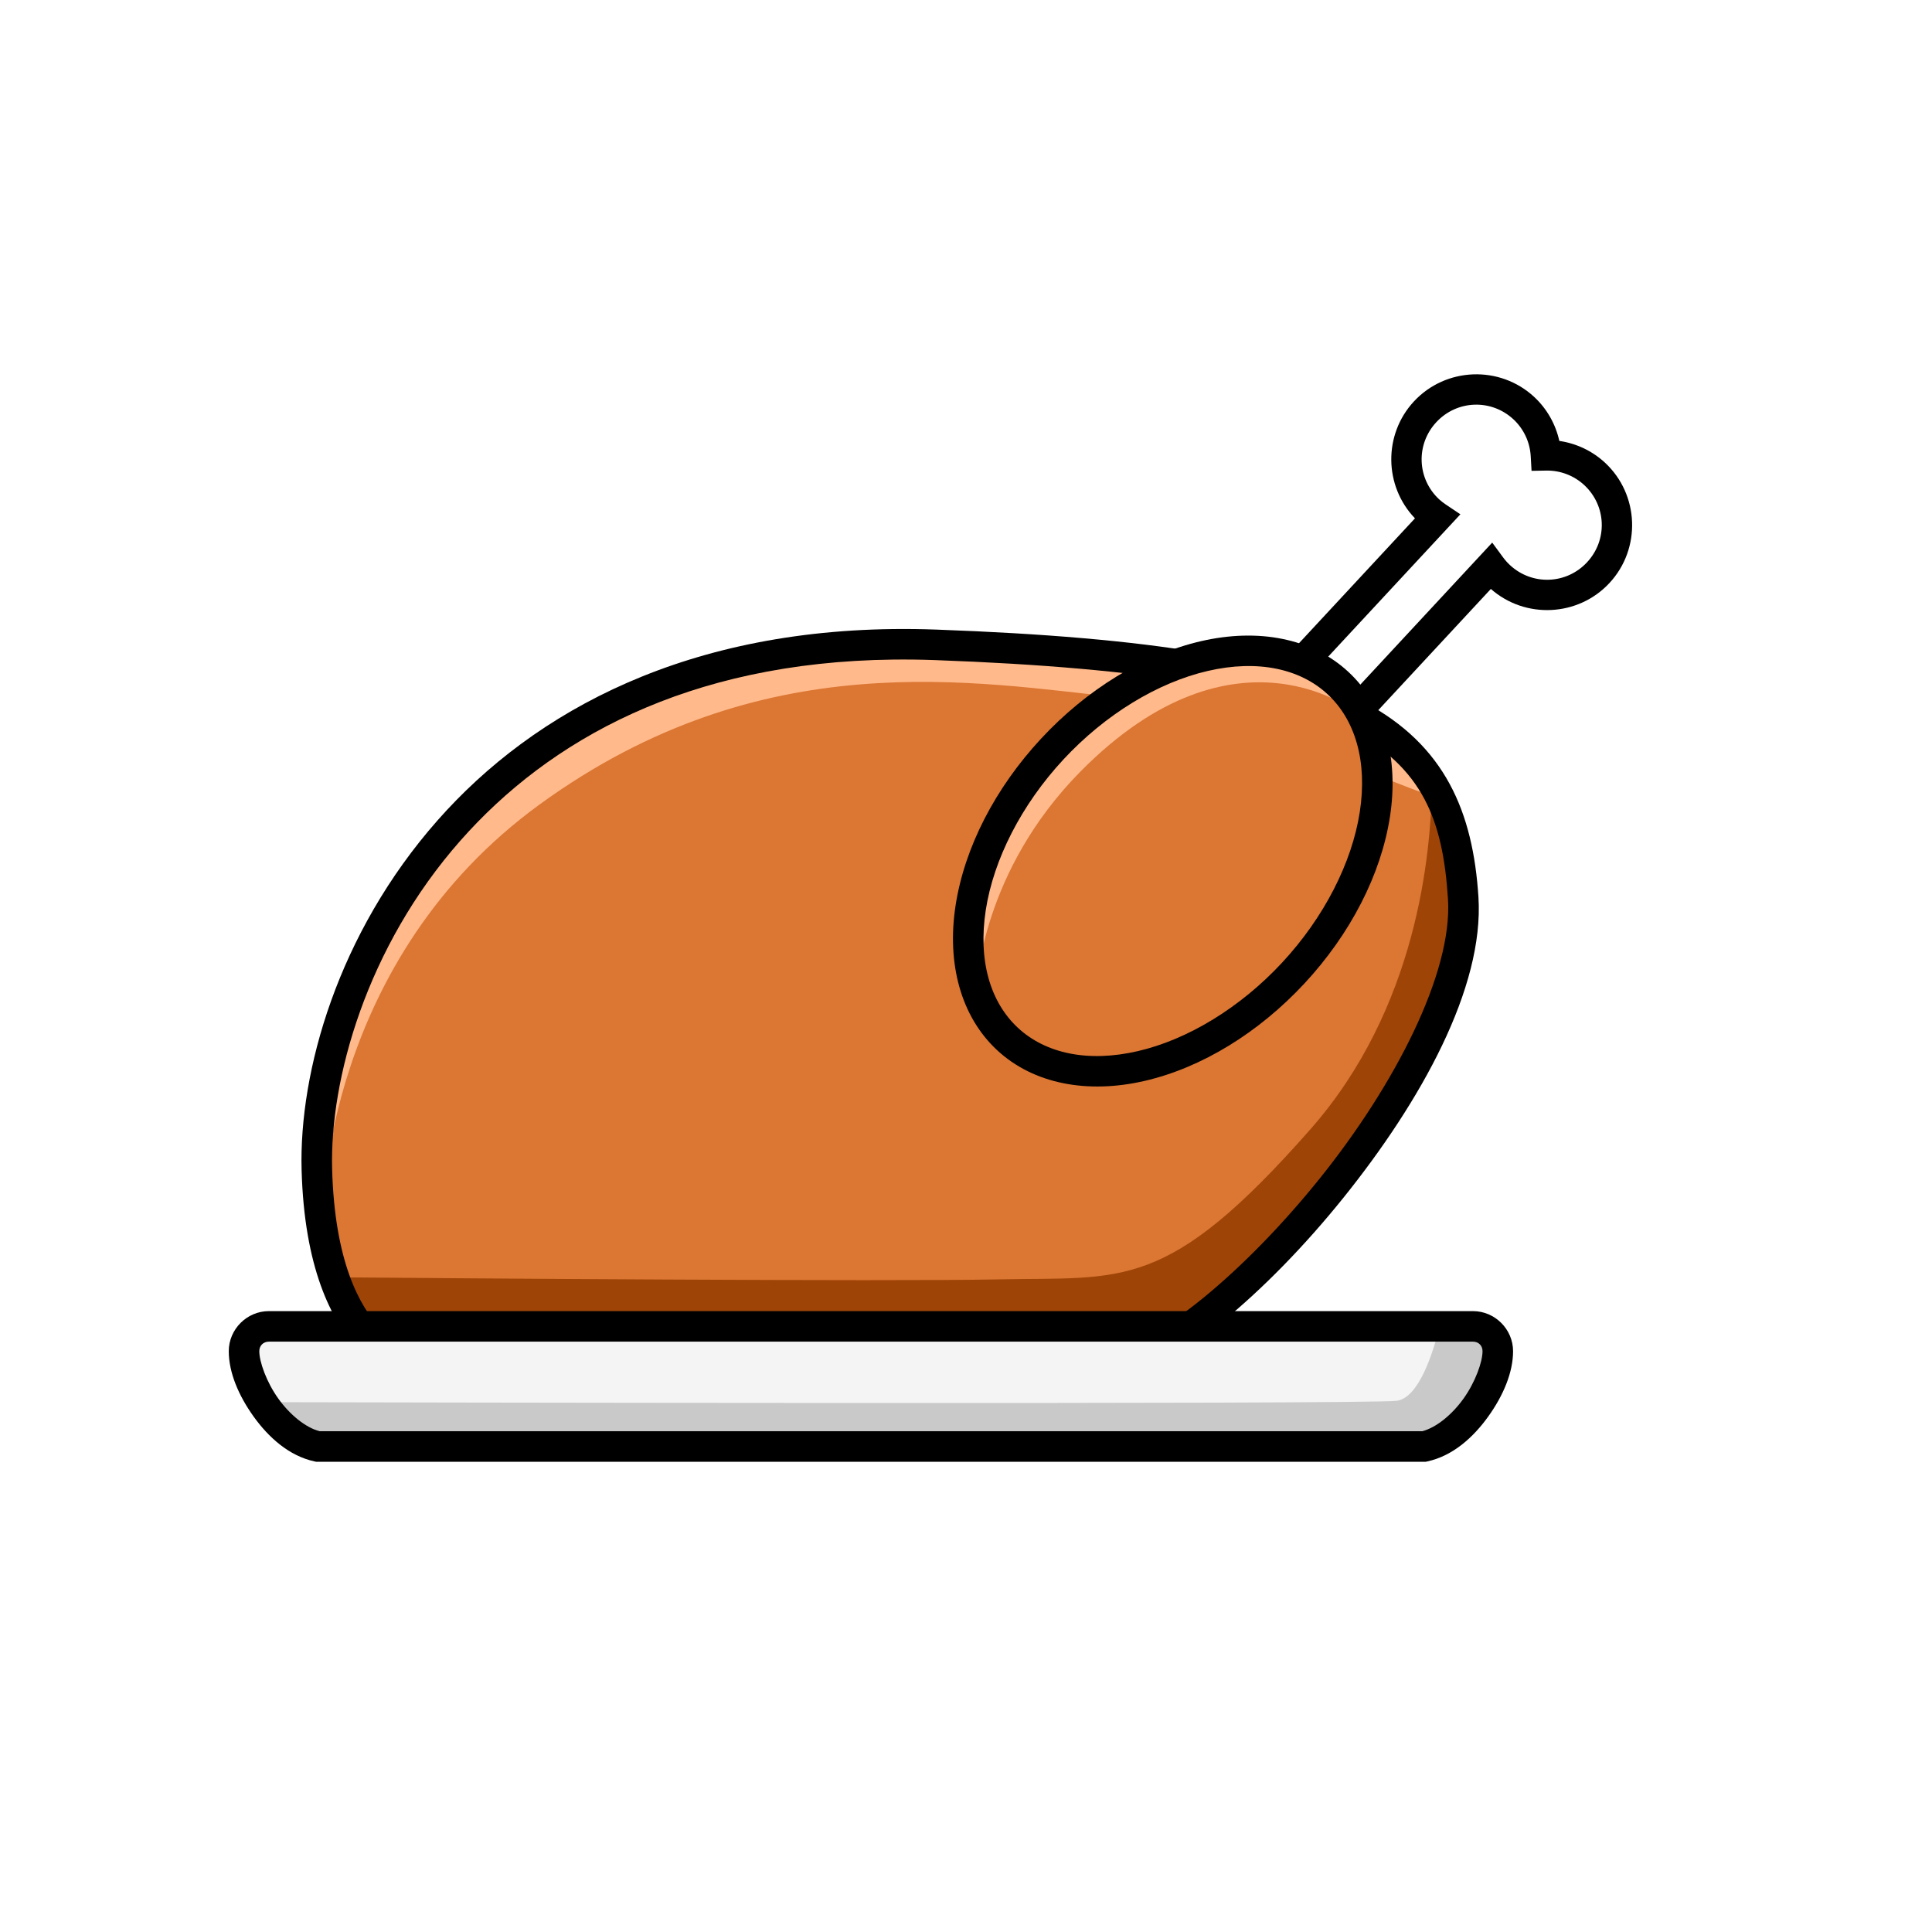
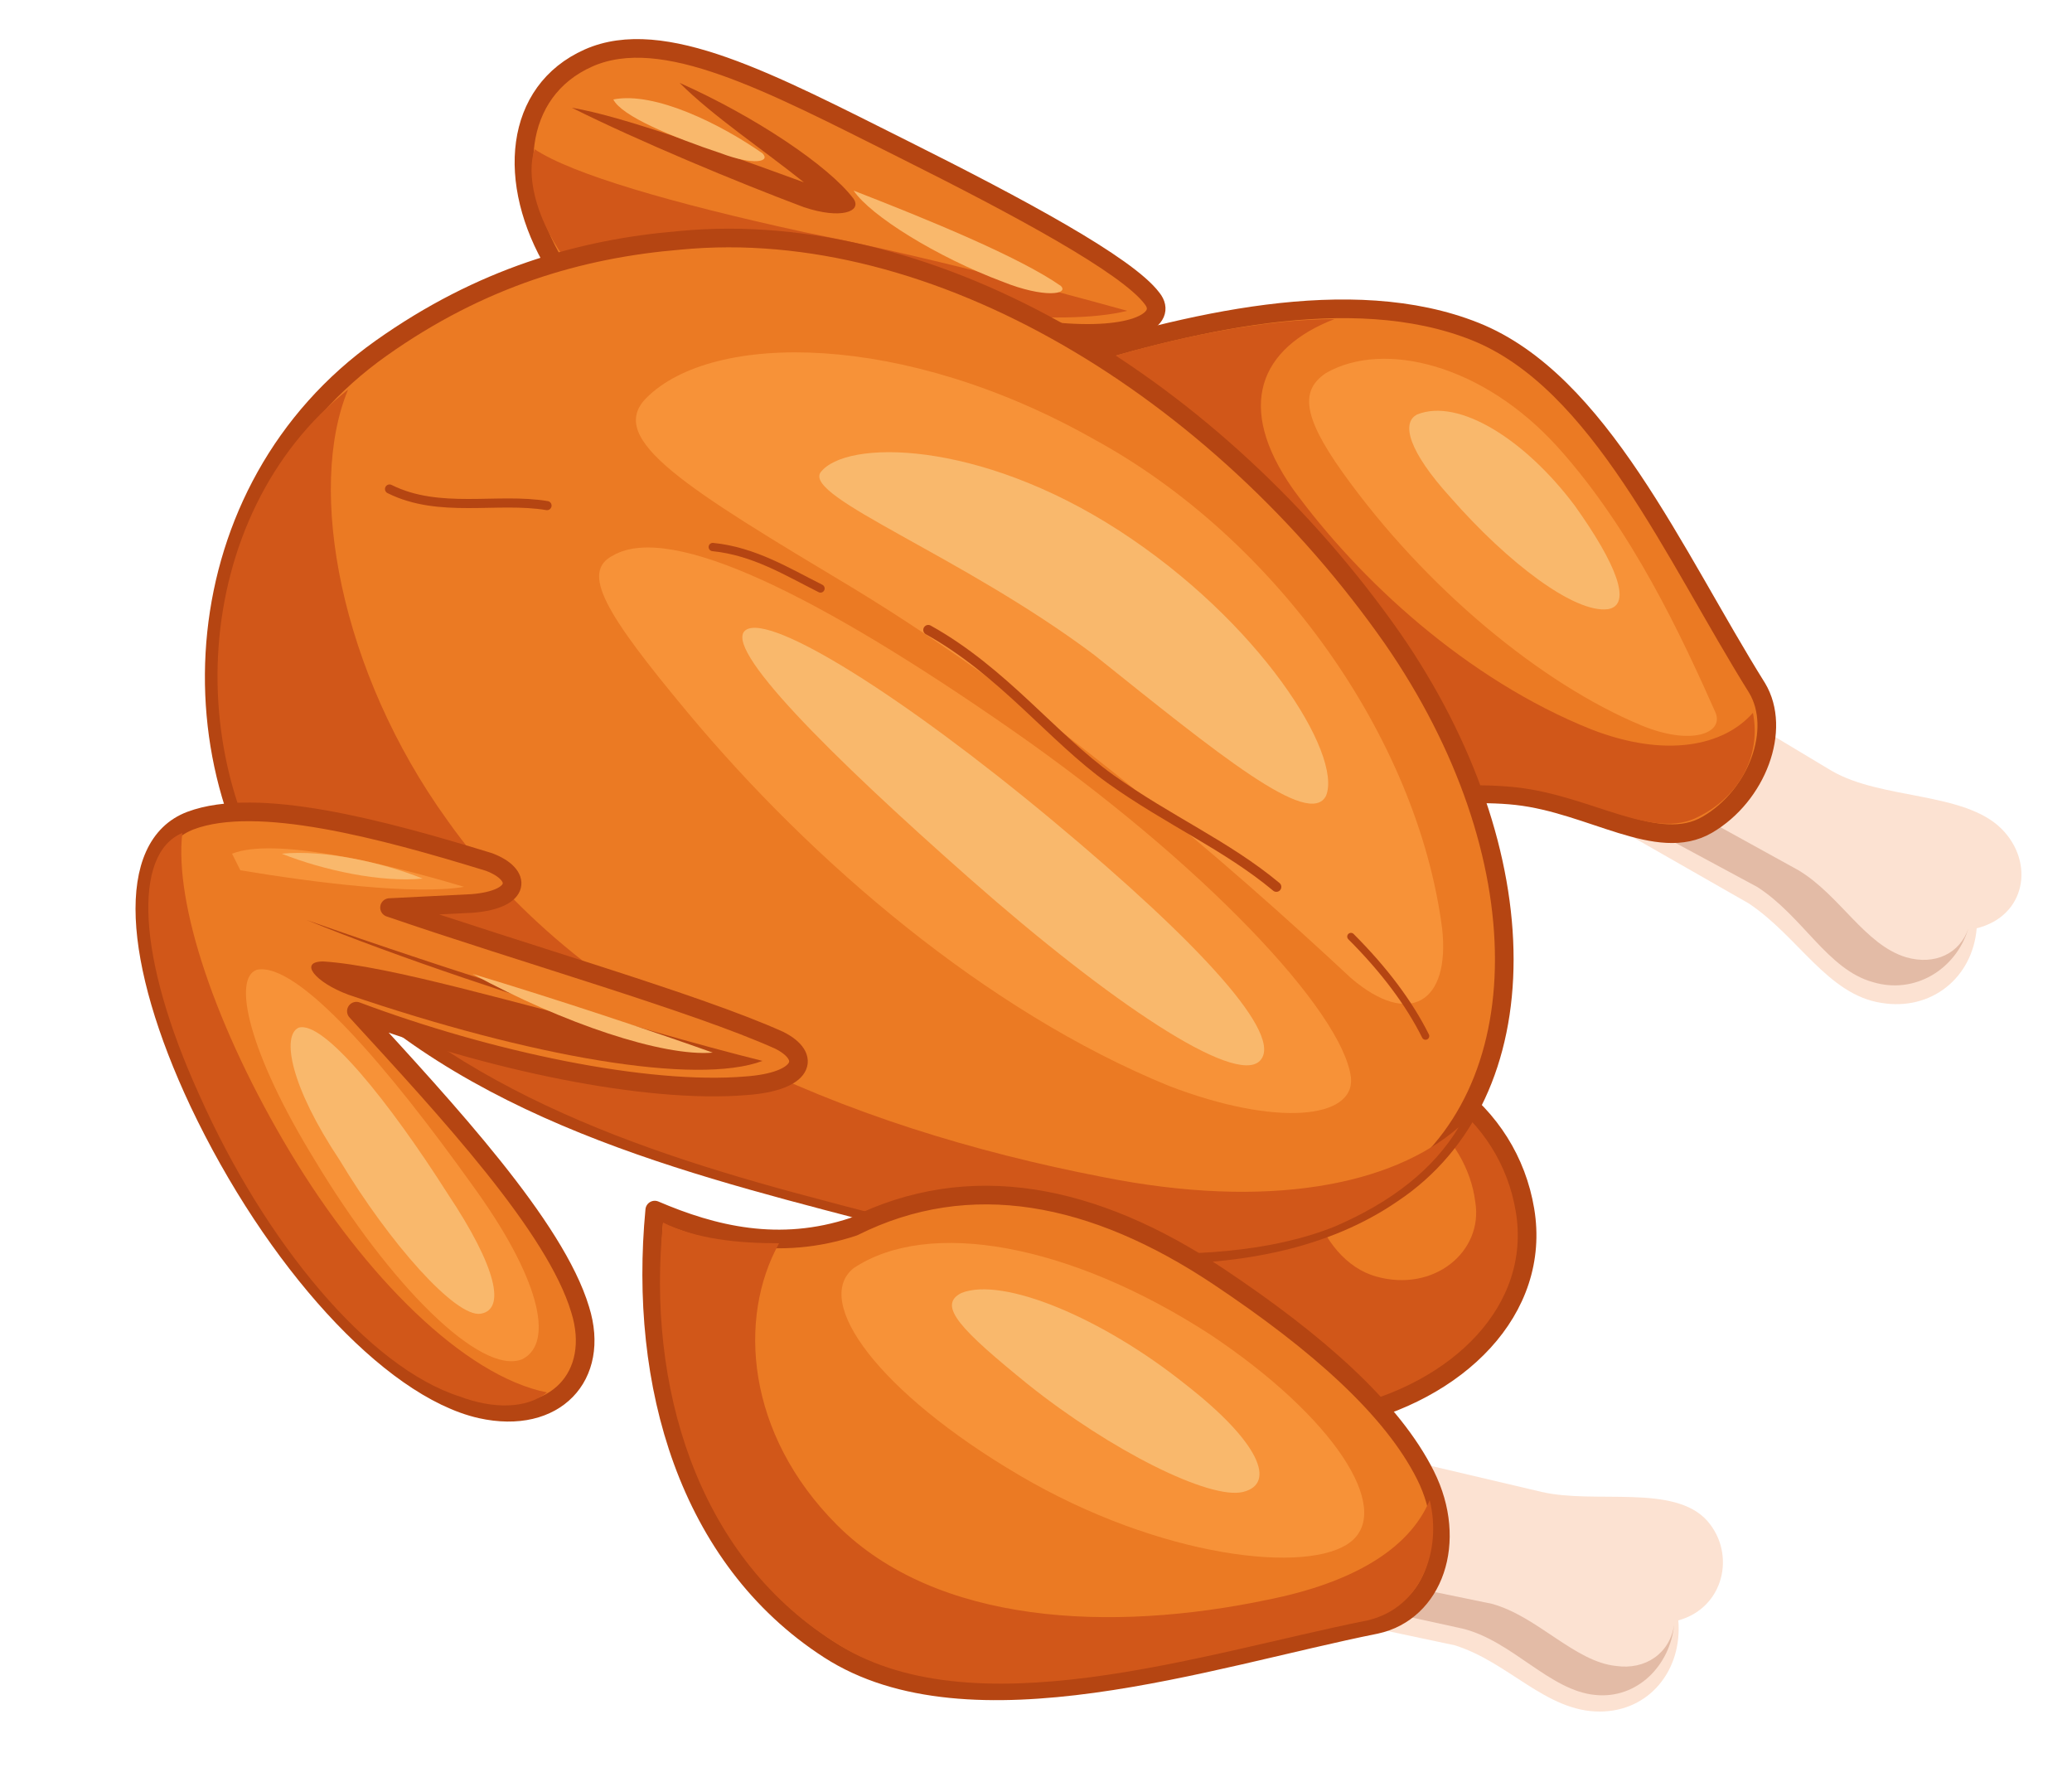
- <svg xmlns="http://www.w3.org/2000/svg" width="3750" height="3750" viewBox="0 0 3750 3750">
-   <path fill-rule="nonzero" fill="rgb(85.938%, 46.263%, 19.994%)" fill-opacity="1" d="M 812.707 2655.609 C 812.707 2655.609 625.172 2635.328 615.035 2270.398 C 604.898 1905.469 908.996 1218.648 1816.262 1251.641 C 2652.559 1282.051 2819.82 1423.961 2840.09 1743.281 C 2860.371 2062.59 2368.73 2620.121 2150.781 2655.609 C 1932.84 2691.078 812.707 2655.609 812.707 2655.609 Z M 812.707 2655.609 " />
-   <path fill-rule="nonzero" fill="rgb(61.914%, 26.66%, 2.745%)" fill-opacity="1" d="M 2779.25 1519.18 C 2778.25 1659.301 2749.699 1957.629 2543.59 2191.84 C 2264.82 2508.621 2181.191 2478.211 1937.91 2483.281 C 1722.809 2487.762 867.215 2481.012 648.578 2479.23 C 705.16 2643.621 812.707 2655.609 812.707 2655.609 C 812.707 2655.609 1932.84 2691.09 2150.781 2655.609 C 2368.73 2620.121 2860.371 2062.59 2840.09 1743.281 C 2834.531 1655.641 2817.75 1581.449 2779.25 1519.18 Z M 2779.25 1519.18 " />
-   <path fill-rule="nonzero" fill="rgb(100%, 72.459%, 54.102%)" fill-opacity="1" d="M 1732.969 1250.621 C 890.301 1261.262 605.215 1916.871 615.035 2270.398 C 616.148 2310.371 619.691 2345.531 624.582 2377.66 C 624.637 2335.301 635.289 1861.18 1047.328 1561.52 C 1480.988 1246.129 1893.141 1324.98 2172.691 1353.648 C 2372.5 1374.141 2652.25 1501.172 2796.988 1551.93 C 2708.68 1365.172 2461.969 1275.121 1816.262 1251.641 C 1787.91 1250.609 1760.148 1250.281 1732.969 1250.621 Z M 1732.969 1250.621 " />
-   <path fill-rule="nonzero" fill="rgb(0%, 0%, 0%)" fill-opacity="1" d="M 1774.539 1220.988 C 1336.672 1215.781 1036.988 1379.66 849.406 1592.191 C 655.777 1811.578 580.105 2080.02 585.418 2271.219 C 590.625 2458.738 642.105 2563.328 696.191 2620.262 C 723.234 2648.73 750.586 2664.98 771.574 2673.969 C 792.562 2682.961 809.52 2685.059 809.52 2685.059 L 810.641 2685.18 L 811.766 2685.219 C 811.766 2685.219 1092 2694.102 1399.59 2698.539 C 1553.379 2700.762 1714.02 2701.871 1850.129 2700.199 C 1986.23 2698.531 2096.309 2694.488 2155.539 2684.852 C 2220.43 2674.289 2293.551 2629.859 2372 2565.961 C 2450.449 2502.07 2532.871 2417.789 2607.871 2324.441 C 2757.871 2137.738 2880.828 1917.262 2869.66 1741.398 C 2859.219 1576.879 2805.238 1446.551 2648.102 1362.961 C 2490.969 1279.379 2237.09 1237.289 1817.34 1222.031 C 1802.93 1221.5 1788.66 1221.16 1774.539 1220.988 Z M 1733.34 1280.23 C 1760.031 1279.91 1787.309 1280.23 1815.191 1281.25 C 2231.73 1296.398 2479.641 1340.48 2620.27 1415.281 C 2760.91 1490.09 2800.699 1590.371 2810.52 1745.16 C 2819.629 1888.609 2706.91 2106.559 2561.672 2287.32 C 2489.059 2377.699 2408.969 2459.422 2334.57 2520.02 C 2260.172 2580.609 2190.102 2619.18 2146.02 2626.359 C 2096.281 2634.461 1984.609 2639.281 1849.398 2640.941 C 1714.191 2642.602 1553.93 2641.5 1400.441 2639.281 C 1096.18 2634.891 820.223 2626.191 815.355 2626.039 C 814.699 2625.98 808.641 2625.379 794.918 2619.5 C 780.426 2613.289 760.262 2601.66 739.156 2579.441 C 696.941 2535.012 649.582 2446.988 644.656 2269.578 C 639.828 2095.852 711.141 1838.41 893.84 1631.41 C 1065.121 1437.34 1332.988 1285.141 1733.34 1280.23 Z M 1733.34 1280.23 " />
-   <path fill-rule="evenodd" fill="rgb(95.702%, 95.702%, 95.702%)" fill-opacity="1" d="M 521.82 2574.512 C 495.148 2574.512 473.672 2595.98 473.672 2622.66 C 473.672 2684.371 539.324 2790.906 616.797 2807.66 L 2764.102 2807.66 C 2841.57 2790.906 2907.219 2684.371 2907.219 2622.66 C 2907.219 2595.98 2885.75 2574.512 2859.07 2574.512 Z M 521.82 2574.512 " />
-   <path fill-rule="nonzero" fill="rgb(78.906%, 78.906%, 78.906%)" fill-opacity="1" d="M 2794.219 2574.512 C 2781.75 2625.27 2754.16 2713.551 2710.852 2718.961 C 2652.262 2726.281 661.145 2721.941 509.648 2721.609 C 536.141 2762.402 574.477 2798.508 616.797 2807.66 L 2764.102 2807.66 C 2841.57 2790.906 2907.219 2684.371 2907.219 2622.66 C 2907.219 2595.98 2885.75 2574.512 2859.07 2574.512 Z M 2794.219 2574.512 " />
-   <path fill-rule="evenodd" fill="rgb(0%, 0%, 0%)" fill-opacity="1" d="M 521.82 2544.879 C 479.242 2544.879 444.039 2580.078 444.039 2622.66 C 444.039 2664.02 463.133 2708.84 492.09 2749.27 C 521.047 2789.707 560.805 2825.867 610.535 2836.621 L 613.629 2837.289 L 2767.27 2837.289 L 2770.359 2836.621 C 2820.09 2825.867 2859.852 2789.707 2888.809 2749.27 C 2917.762 2708.84 2936.859 2664.02 2936.859 2622.66 C 2936.859 2580.078 2901.648 2544.879 2859.07 2544.879 Z M 521.82 2604.141 L 2859.07 2604.141 C 2869.84 2604.141 2877.59 2611.891 2877.59 2622.66 C 2877.59 2643.012 2863.859 2682.32 2840.621 2714.77 C 2818.109 2746.211 2787.551 2771.055 2760.43 2778.027 L 620.461 2778.027 C 593.344 2771.055 562.789 2746.211 540.273 2714.77 C 517.035 2682.32 503.301 2643.012 503.301 2622.66 C 503.301 2611.891 511.051 2604.141 521.82 2604.141 Z M 521.82 2604.141 " />
-   <path fill-rule="evenodd" fill="rgb(100%, 100%, 100%)" fill-opacity="1" d="M 2399.578 1560.93 C 2419.129 1579.078 2449.48 1577.961 2467.629 1558.41 L 2893.738 1099.59 C 2898.77 1106.41 2904.422 1112.762 2910.629 1118.531 C 2936.98 1143 2971.969 1156 3007.91 1154.672 C 3043.852 1153.34 3077.781 1137.789 3102.25 1111.441 C 3126.73 1085.09 3139.73 1050.102 3138.398 1014.172 C 3137.07 978.23 3121.52 944.289 3095.172 919.82 C 3069.512 896.07 3035.66 883.148 3000.711 883.762 C 2998.73 848.852 2983.352 816.059 2957.77 792.219 C 2931.41 767.75 2896.422 754.75 2860.488 756.07 C 2824.551 757.398 2790.609 772.949 2766.141 799.301 C 2741.672 825.648 2728.672 860.641 2730 896.578 C 2731.328 932.52 2746.879 966.449 2773.23 990.93 C 2778.25 995.52 2783.609 999.73 2789.27 1003.52 L 2363.641 1461.84 C 2345.488 1481.379 2346.609 1511.73 2366.16 1529.891 Z M 2399.578 1560.93 " />
-   <path fill-rule="evenodd" fill="rgb(0%, 0%, 0%)" fill-opacity="1" d="M 2379.422 1582.641 C 2410.621 1611.609 2460.371 1609.781 2489.34 1578.578 L 2893.738 1143.129 C 2960.469 1201.91 3063.109 1197.141 3123.969 1131.609 C 3185.82 1065 3181.941 959.961 3115.328 898.109 L 3115.32 898.09 L 3115.301 898.078 C 3090.57 875.191 3059.578 860.59 3026.629 855.84 C 3019.461 823.34 3002.621 793.512 2977.969 770.539 L 2977.93 770.5 C 2911.32 708.648 2806.289 712.531 2744.43 779.141 C 2684.699 843.461 2686.289 943.602 2746.441 1006.102 L 2341.93 1441.672 C 2312.949 1472.871 2314.789 1522.621 2345.988 1551.602 Z M 2419.75 1539.211 L 2386.32 1508.172 C 2378.43 1500.84 2378.02 1489.891 2385.352 1482 L 2834.609 998.25 L 2805.77 978.91 C 2801.379 975.969 2797.23 972.711 2793.328 969.148 C 2750.262 929.078 2747.82 862.578 2787.859 819.461 C 2827.91 776.34 2894.449 773.871 2937.578 813.91 C 2957.57 832.551 2969.578 858.148 2971.121 885.43 L 2972.73 913.879 L 3001.219 913.391 C 3028.539 912.91 3054.969 923 3075.02 941.551 C 3118.141 981.621 3120.602 1048.148 3080.539 1091.281 C 3040.48 1134.41 2973.941 1136.879 2930.801 1096.82 C 2925.949 1092.309 2921.531 1087.359 2917.602 1082.02 L 2896.379 1053.191 L 2445.922 1538.25 C 2438.59 1546.141 2427.641 1546.551 2419.75 1539.211 Z M 2419.75 1539.211 " />
-   <path fill-rule="evenodd" fill="rgb(85.938%, 46.263%, 19.994%)" fill-opacity="1" d="M 2042.371 1453.988 C 2127.441 1362.391 2233.68 1297.43 2337.719 1273.398 C 2441.75 1249.379 2535.059 1268.262 2597.109 1325.891 C 2659.16 1383.52 2684.879 1475.18 2668.609 1580.699 C 2652.328 1686.219 2595.391 1796.969 2510.32 1888.57 C 2425.25 1980.18 2319.012 2045.141 2214.98 2069.16 C 2110.941 2093.191 2017.641 2074.309 1955.578 2016.68 C 1893.531 1959.051 1867.809 1867.391 1884.078 1761.859 C 1900.359 1656.34 1957.301 1545.59 2042.371 1453.988 Z M 2042.371 1453.988 " />
-   <path fill-rule="nonzero" fill="rgb(100%, 72.459%, 54.102%)" fill-opacity="1" d="M 2636.352 1385.441 C 2636.352 1385.441 2400.371 1190.172 2096.691 1498.059 C 1906.129 1691.238 1896.73 1909.16 1896.73 1909.16 C 1896.73 1909.16 1868.059 1672.621 1966.621 1531.059 C 2065.18 1389.488 2201.629 1297.59 2317.84 1278.379 C 2495.879 1248.969 2636.352 1385.441 2636.352 1385.441 Z M 2636.352 1385.441 " />
-   <path fill-rule="evenodd" fill="rgb(0%, 0%, 0%)" fill-opacity="1" d="M 1935.422 2038.391 C 2005.961 2103.898 2110.512 2123.699 2221.641 2098.031 C 2332.781 2072.371 2443.34 2004.238 2532.039 1908.738 C 2620.719 1813.238 2680.5 1697.941 2697.891 1585.219 C 2715.281 1472.488 2687.82 1369.691 2617.27 1304.18 C 2546.73 1238.66 2442.18 1218.871 2331.051 1244.531 C 2219.91 1270.191 2109.34 1338.328 2020.66 1433.82 C 1931.969 1529.32 1872.191 1644.621 1854.801 1757.352 C 1837.41 1870.07 1864.879 1972.879 1935.422 2038.391 Z M 1975.738 1994.961 C 1922.18 1945.219 1898.199 1864.699 1913.371 1766.379 C 1928.539 1668.059 1982.629 1561.859 2064.078 1474.148 C 2145.539 1386.441 2247.449 1324.66 2344.379 1302.27 C 2441.309 1279.891 2523.379 1297.859 2576.949 1347.602 C 2630.512 1397.352 2654.488 1477.859 2639.32 1576.18 C 2624.16 1674.5 2570.07 1780.699 2488.609 1868.41 C 2407.16 1956.121 2305.238 2017.91 2208.309 2040.289 C 2111.379 2062.68 2029.309 2044.711 1975.738 1994.961 Z M 1975.738 1994.961 " />
+ <svg xmlns="http://www.w3.org/2000/svg" viewBox="0 0 500 430" width="500" height="430">
+   <g id="top-right-bone">
+     <path d="M 412 168               L 442 186               C 454 193, 474 191, 483 200               C 491 208, 489 221, 477 224               C 476 236, 466 244, 454 242               C 441 240, 434 226, 422 218               L 394 202 Z" fill="#fce2d2" />
+     <path d="M 405 194               L 434 210               C 444 216, 450 228, 460 231               C 467 233, 473 230, 475 224               C 472 234, 462 240, 452 237               C 441 234, 435 221, 424 214               L 398 200 Z" fill="#e3bba6" />
+   </g>
+   <g id="bottom-right-bone">
+     <path d="M 338 352               L 372 360               C 385 363, 404 358, 412 367               C 419 375, 416 388, 405 391               C 406 403, 398 413, 386 413               C 373 413, 364 401, 351 397               L 318 390 Z" fill="#fce2d2" />
+     <path d="M 326 380               L 360 387               C 371 390, 380 401, 390 402               C 397 403, 403 399, 404 392               C 403 402, 395 410, 385 409               C 374 408, 365 396, 353 393               L 321 386 Z" fill="#e3bba6" />
+   </g>
+   <g id="top-wing">
+     <path d="M 134 64               C 122 44, 124 22, 142 14               C 160 6, 186 20, 218 36               C 246 50, 272 64, 278 72               C 282 77, 274 82, 254 80               C 226 78, 178 68, 134 64 Z" fill="#eb7a23" stroke="#b54512" stroke-width="4.5" stroke-linejoin="round" />
+     <path d="M 129 36               C 138 42, 162 49, 194 56               C 224 62, 254 70, 272 75               C 256 79, 224 75, 190 69               C 162 64, 142 63, 136 62               C 129 52, 127 42, 129 36 Z" fill="#d15719" />
+     <path d="M 164 20               C 182 28, 200 40, 206 48               C 208 51, 203 53, 194 50               C 178 44, 154 34, 138 26               C 150 28, 172 36, 194 44               C 184 36, 172 28, 164 20 Z" fill="#b54512" />
+     <path d="M 148 24               C 158 22, 174 30, 184 37               C 186 39, 182 40, 174 37               C 162 33, 150 28, 148 24 Z" fill="#f9b86c" />
+     <path d="M 206 46               C 224 53, 246 62, 256 69               C 258 71, 252 72, 242 68               C 226 62, 210 52, 206 46 Z" fill="#f9b86c" />
+   </g>
+   <g id="top-right-leg">
+     <path d="M 254 88               C 286 78, 326 68, 356 80               C 386 92, 404 134, 424 166               C 430 176, 424 192, 412 199               C 400 206, 384 194, 366 192               C 348 190, 328 196, 306 186 Z" fill="#eb7a23" stroke="#b54512" stroke-width="4.5" stroke-linejoin="round" />
+     <path d="M 262 88               C 284 81, 306 77, 322 77               C 304 84, 298 98, 312 118               C 328 140, 354 164, 384 176               C 402 183, 416 180, 423 172               C 425 182, 420 192, 410 197               C 399 203, 384 192, 366 190               C 348 188, 330 193, 312 185 Z" fill="#d15719" />
+     <path d="M 320 90               C 334 82, 358 88, 376 108               C 394 128, 406 154, 414 172               C 416 177, 408 180, 396 175               C 372 165, 344 142, 324 114               C 314 100, 314 94, 320 90 Z" fill="#f79238" />
+     <path d="M 342 100               C 352 96, 368 106, 380 122               C 390 136, 394 146, 388 147               C 380 148, 364 136, 350 120               C 340 109, 338 102, 342 100 Z" fill="#f9b86c" />
+   </g>
+   <path d="M 314 252             C 342 252, 364 268, 368 292             C 372 316, 352 336, 324 342             C 302 346, 282 334, 272 314 Z" fill="#d15719" stroke="#b54512" stroke-width="4.5" stroke-linejoin="round" />
+   <path d="M 318 260             C 338 260, 354 274, 356 290             C 358 302, 346 312, 332 308             C 318 304, 310 282, 318 260 Z" fill="#eb7a23" />
+   <g id="main-body">
+     <path d="M 164 58               C 226 52, 294 94, 336 154               C 372 206, 372 264, 336 288               C 304 310, 254 304, 208 292               C 162 280, 108 266, 74 226               C 40 186, 44 118, 92 84               C 116 67, 140 60, 164 58 Z" fill="#eb7a23" stroke="#b54512" stroke-width="4.5" stroke-linejoin="round" />
+     <path d="M 84 94               C 74 118, 82 162, 108 198               C 142 246, 204 272, 266 284               C 306 292, 336 286, 352 272               C 346 282, 336 290, 322 296               C 292 308, 244 302, 200 290               C 154 278, 106 262, 74 224               C 42 186, 46 124, 84 94 Z" fill="#d15719" />
+     <path d="M 156 96               C 172 80, 218 80, 264 106               C 308 130, 342 178, 348 224               C 350 242, 340 248, 326 236               C 296 208, 252 170, 206 142               C 166 118, 146 106, 156 96 Z" fill="#f79238" />
+     <path d="M 148 134               C 162 126, 198 144, 244 176               C 290 208, 324 244, 326 260               C 327 270, 308 272, 282 262               C 238 244, 196 208, 166 172               C 146 148, 140 138, 148 134 Z" fill="#f79238" />
+     <path d="M 198 114               C 204 106, 236 106, 270 128               C 304 150, 324 182, 320 192               C 316 200, 294 182, 264 158               C 232 134, 194 120, 198 114 Z" fill="#f9b86c" />
+     <path d="M 180 152               C 186 148, 218 168, 254 198               C 290 228, 310 250, 304 256               C 298 262, 268 242, 234 212               C 200 182, 174 156, 180 152 Z" fill="#f9b86c" />
+     <path d="M 94 118 C 106 124, 120 120, 132 122" fill="none" stroke="#b54512" stroke-width="2.2" stroke-linecap="round" />
+     <path d="M 172 132 C 182 133, 190 138, 198 142" fill="none" stroke="#b54512" stroke-width="2" stroke-linecap="round" />
+     <path d="M 224 152               C 242 162, 254 178, 268 188               C 282 198, 296 204, 308 214" fill="none" stroke="#b54512" stroke-width="2.4" stroke-linecap="round" />
+     <path d="M 326 226 C 334 234, 340 242, 344 250" fill="none" stroke="#b54512" stroke-width="1.8" stroke-linecap="round" />
+   </g>
+   <g id="foreground-leg">
+     <path d="M 158 292               C 154 334, 166 376, 200 398               C 234 420, 292 400, 332 392               C 346 389, 352 372, 344 356               C 336 340, 318 324, 294 308               C 264 288, 234 282, 206 296               C 188 302, 172 298, 158 292 Z" fill="#eb7a23" stroke="#b54512" stroke-width="4.5" stroke-linejoin="round" />
+     <path d="M 160 295               C 168 299, 178 300, 188 300               C 178 318, 180 346, 202 368               C 226 392, 268 394, 306 386               C 326 382, 340 374, 345 362               C 348 374, 343 388, 330 391               C 290 399, 234 418, 201 396               C 168 375, 156 334, 160 295 Z" fill="#d15719" />
+     <path d="M 206 306               C 224 294, 258 300, 292 322               C 322 342, 336 364, 326 372               C 316 380, 280 376, 246 356               C 212 336, 196 314, 206 306 Z" fill="#f79238" />
+     <path d="M 232 312               C 242 308, 266 318, 286 334               C 304 348, 308 358, 300 360               C 292 362, 268 350, 248 334               C 232 321, 226 315, 232 312 Z" fill="#f9b86c" />
+   </g>
+   <g id="foreground-wing">
+     <path d="M 46 198               C 62 192, 92 200, 118 208               C 126 211, 126 217, 114 218               L 94 219               C 126 230, 168 242, 188 251               C 196 255, 194 261, 180 262               C 156 264, 118 256, 86 244               C 108 268, 134 296, 140 316               C 145 332, 134 344, 116 340               C 94 335, 66 304, 48 266               C 32 232, 30 204, 46 198 Z" fill="#eb7a23" stroke="#b54512" stroke-width="4.5" stroke-linejoin="round" />
+     <path d="M 44 201               C 42 218, 52 248, 70 278               C 88 308, 112 332, 132 336               C 127 340, 119 340, 111 337               C 89 330, 64 300, 48 264               C 33 231, 32 206, 44 201 Z" fill="#d15719" />
+     <path d="M 74 222               C 108 234, 152 248, 184 256               C 168 262, 128 255, 84 240               C 76 237, 72 232, 78 232               C 94 233, 124 242, 156 250               C 126 241, 96 231, 74 222 Z" fill="#b54512" />
+     <path d="M 56 206               C 66 202, 92 208, 112 214               C 100 216, 76 213, 58 210 Z" fill="#f79238" />
+     <path d="M 62 234               C 72 232, 94 258, 114 286               C 130 308, 134 324, 126 328               C 116 332, 94 310, 76 280               C 60 254, 56 236, 62 234 Z" fill="#f79238" />
+     <path d="M 68 206               C 78 205, 92 208, 102 212               C 92 213, 78 210, 68 206 Z" fill="#f9b86c" />
+     <path d="M 114 235               C 134 241, 158 249, 172 254               C 160 255, 136 247, 114 235 Z" fill="#f9b86c" />
+     <path d="M 72 248               C 78 246, 94 266, 108 288               C 120 306, 122 316, 116 317               C 110 318, 94 300, 82 280               C 70 262, 68 250, 72 248 Z" fill="#f9b86c" />
+   </g>
</svg>
